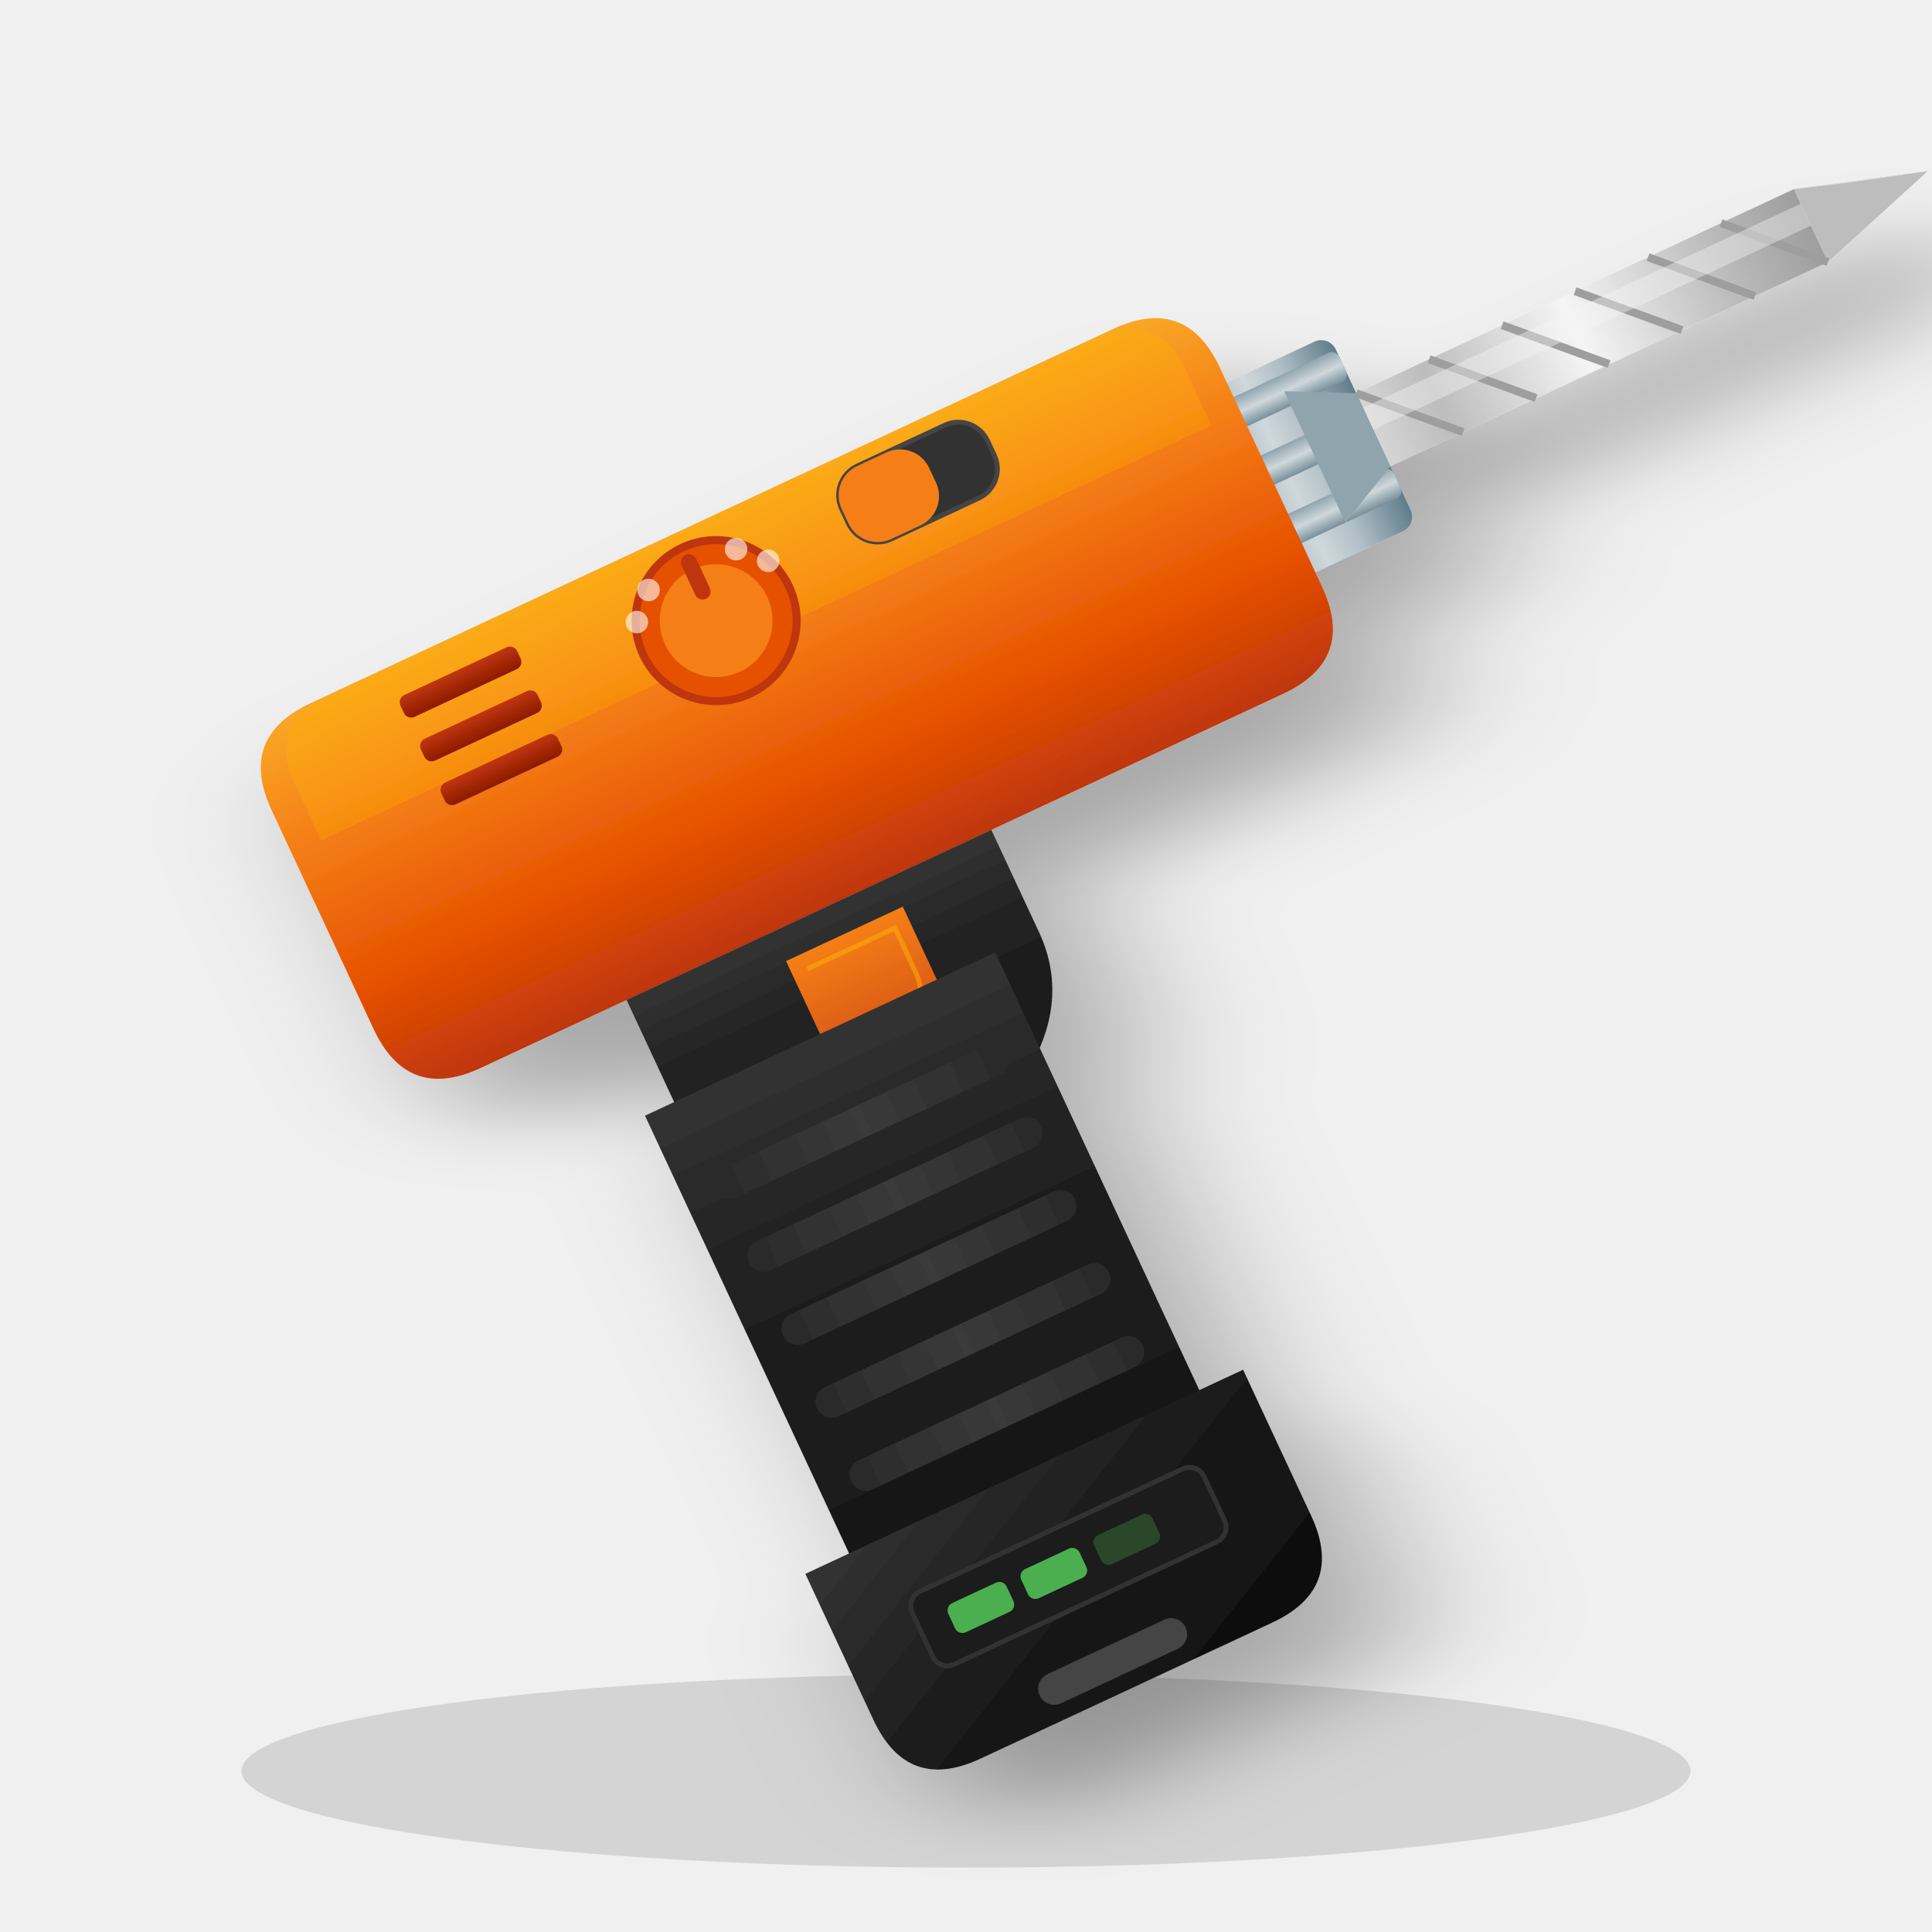
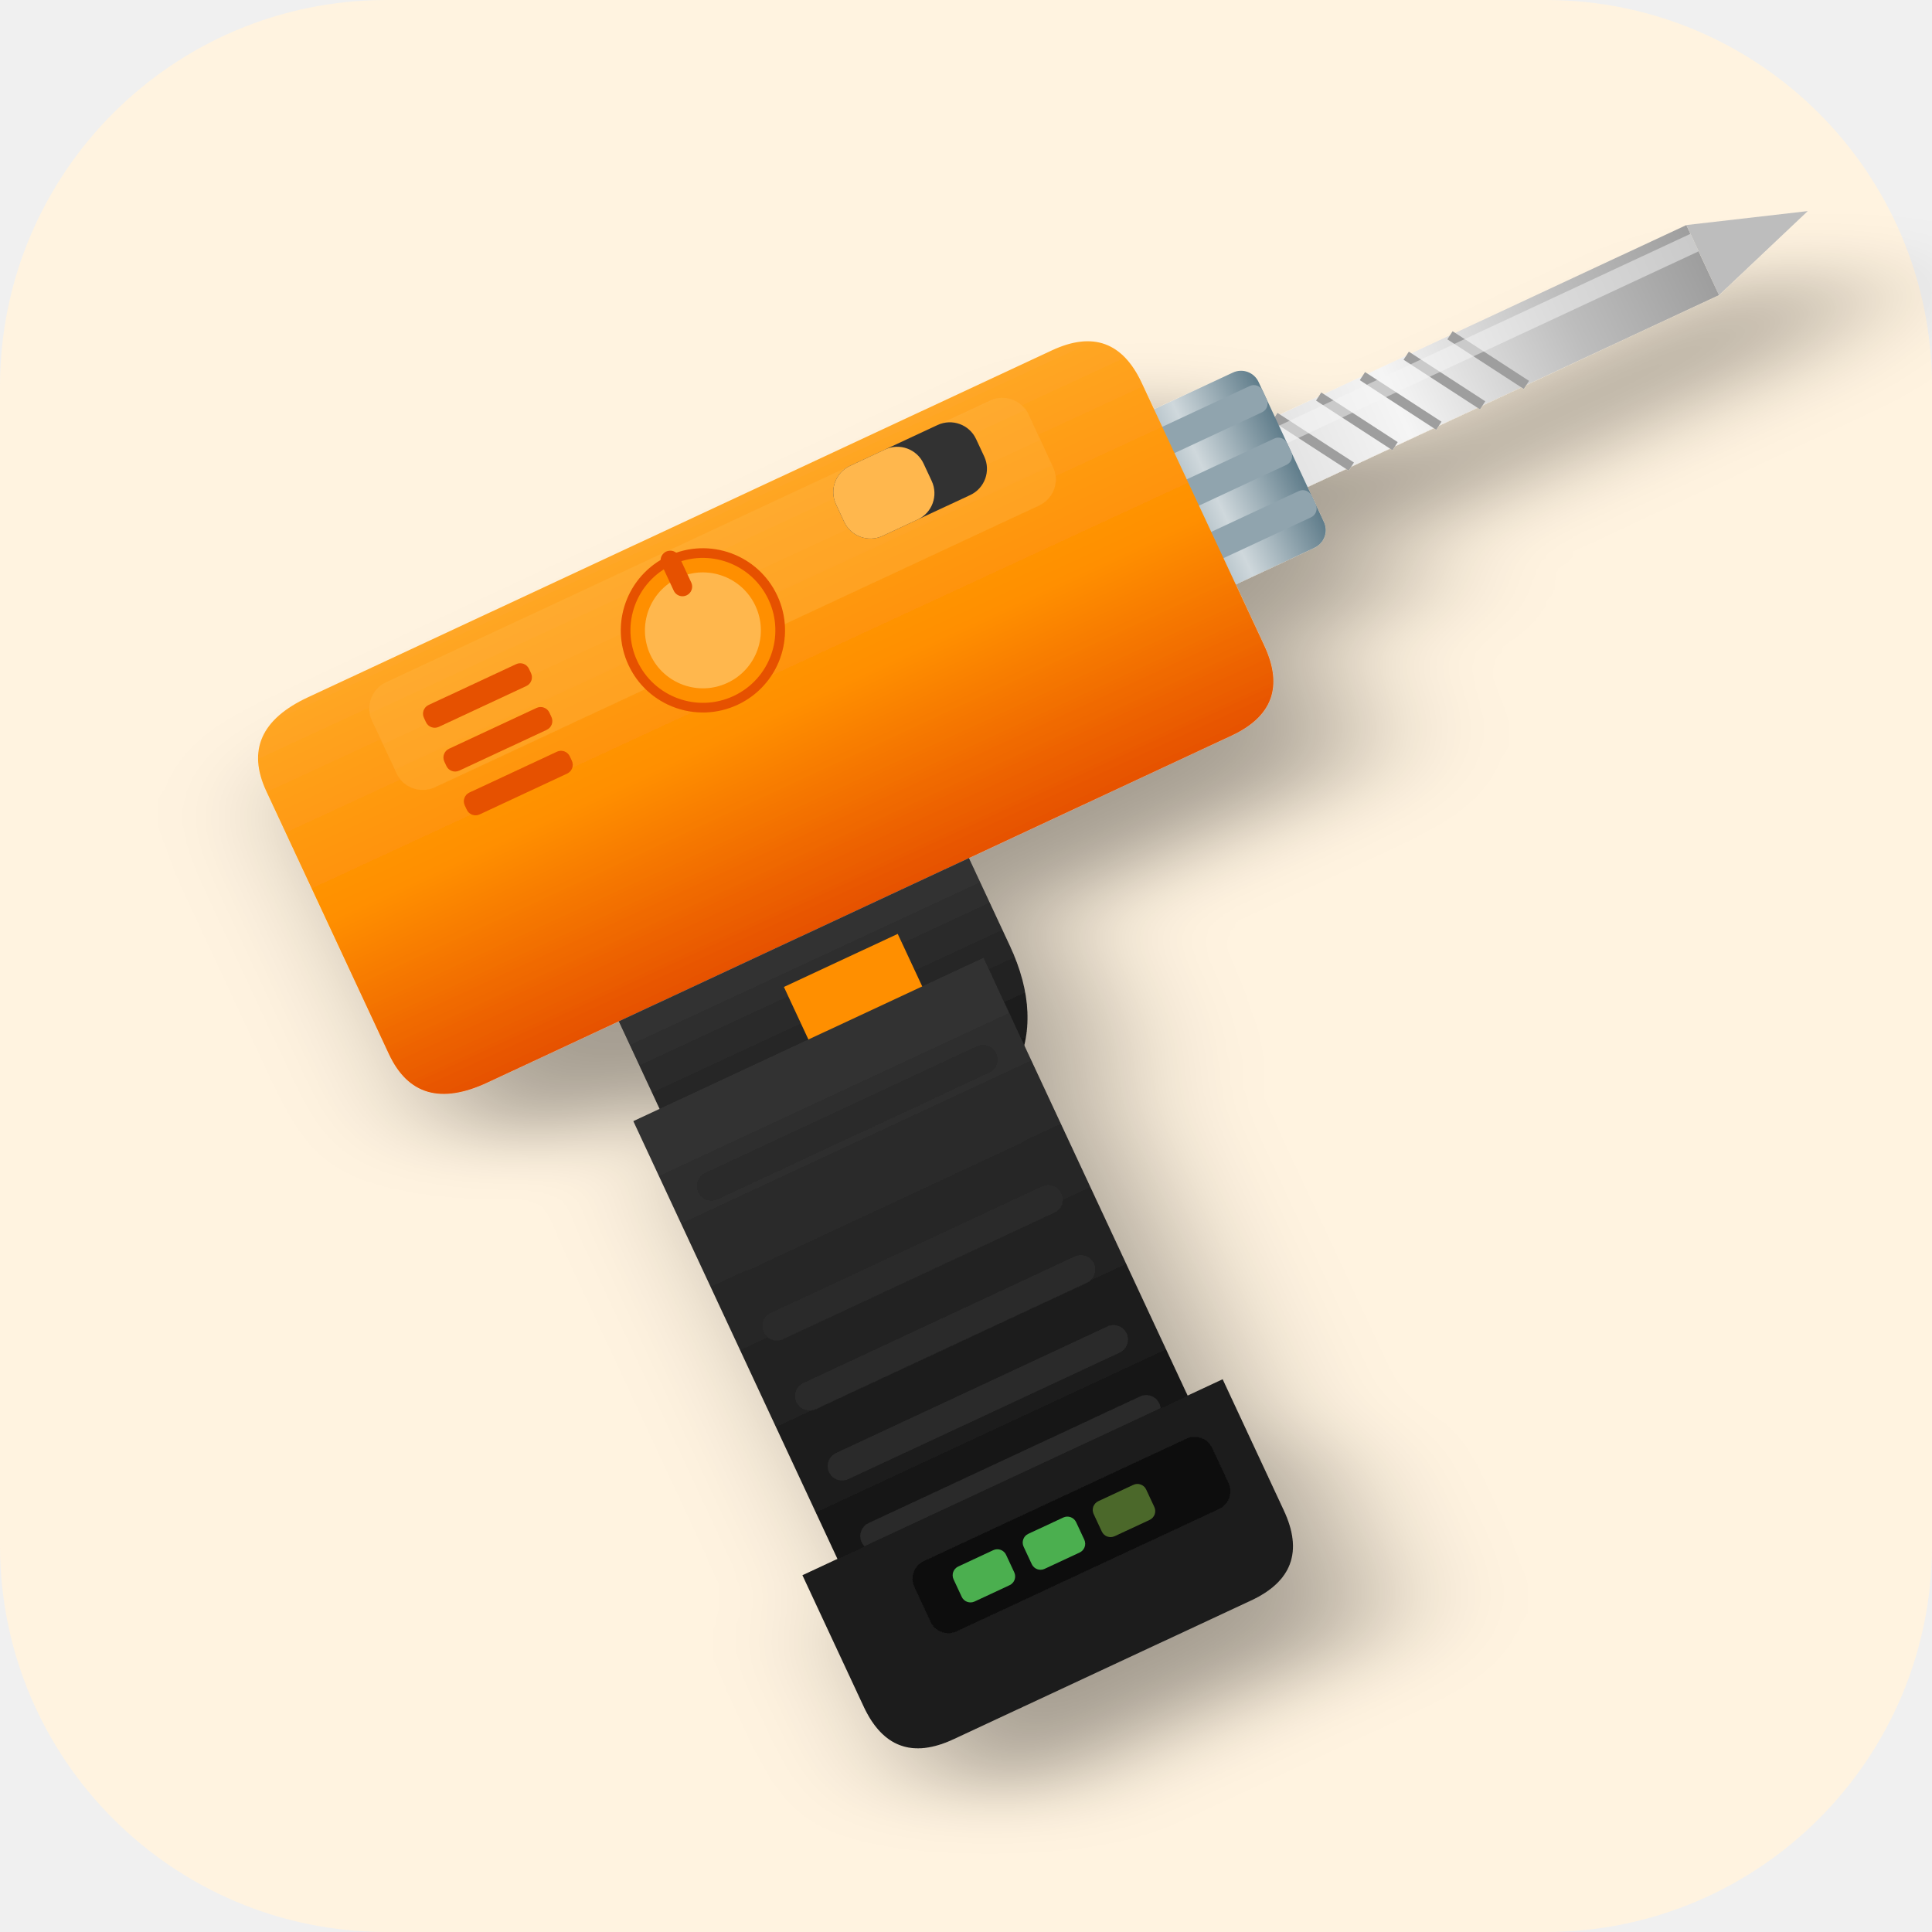
- <svg xmlns="http://www.w3.org/2000/svg" viewBox="0 0 120 120" width="120" height="120">
+ <svg xmlns="http://www.w3.org/2000/svg" viewBox="0 0 200 200" width="200" height="200">
  <defs>
-     <linearGradient id="drillBody" x1="0%" y1="0%" x2="0%" y2="100%">
-       <stop offset="0%" stop-color="#F9A825" />
-       <stop offset="30%" stop-color="#F57F17" />
-       <stop offset="70%" stop-color="#E65100" />
-       <stop offset="100%" stop-color="#BF360C" />
-     </linearGradient>
-     <linearGradient id="drillBodySide" x1="100%" y1="0%" x2="0%" y2="100%">
-       <stop offset="0%" stop-color="#FFB300" />
+     <linearGradient id="drillBodyGrad" x1="0%" y1="0%" x2="0%" y2="100%">
+       <stop offset="0%" stop-color="#FFA726" />
+       <stop offset="50%" stop-color="#FF8F00" />
      <stop offset="100%" stop-color="#E65100" />
    </linearGradient>
-     <linearGradient id="drillGrip" x1="0%" y1="0%" x2="0%" y2="100%">
+     <linearGradient id="drillGripGrad" x1="0%" y1="0%" x2="0%" y2="100%">
      <stop offset="0%" stop-color="#333333" />
-       <stop offset="30%" stop-color="#212121" />
-       <stop offset="70%" stop-color="#1A1A1A" />
+       <stop offset="50%" stop-color="#212121" />
      <stop offset="100%" stop-color="#0D0D0D" />
    </linearGradient>
-     <linearGradient id="gripRubber" x1="0%" y1="0%" x2="100%" y2="0%">
-       <stop offset="0%" stop-color="#2A2A2A" />
-       <stop offset="50%" stop-color="#3A3A3A" />
-       <stop offset="100%" stop-color="#2A2A2A" />
-     </linearGradient>
-     <linearGradient id="drillBit" x1="0%" y1="0%" x2="100%" y2="0%">
+     <linearGradient id="drillBitGrad" x1="0%" y1="0%" x2="100%" y2="0%">
      <stop offset="0%" stop-color="#E0E0E0" />
-       <stop offset="20%" stop-color="#BDBDBD" />
-       <stop offset="50%" stop-color="#F5F5F5" />
-       <stop offset="80%" stop-color="#BDBDBD" />
+       <stop offset="30%" stop-color="#F5F5F5" />
+       <stop offset="70%" stop-color="#BDBDBD" />
      <stop offset="100%" stop-color="#9E9E9E" />
    </linearGradient>
-     <linearGradient id="chuck" x1="0%" y1="0%" x2="100%" y2="0%">
+     <linearGradient id="chuckGrad" x1="0%" y1="0%" x2="100%" y2="0%">
      <stop offset="0%" stop-color="#78909C" />
-       <stop offset="30%" stop-color="#B0BEC5" />
      <stop offset="50%" stop-color="#CFD8DC" />
-       <stop offset="70%" stop-color="#B0BEC5" />
      <stop offset="100%" stop-color="#607D8B" />
    </linearGradient>
-     <linearGradient id="chuckRing" x1="0%" y1="0%" x2="0%" y2="100%">
-       <stop offset="0%" stop-color="#90A4AE" />
-       <stop offset="50%" stop-color="#CFD8DC" />
-       <stop offset="100%" stop-color="#78909C" />
-     </linearGradient>
-     <linearGradient id="trigger" x1="0%" y1="0%" x2="0%" y2="100%">
-       <stop offset="0%" stop-color="#F57F17" />
-       <stop offset="100%" stop-color="#BF360C" />
-     </linearGradient>
-     <linearGradient id="batteryPack" x1="0%" y1="0%" x2="100%" y2="100%">
-       <stop offset="0%" stop-color="#333333" />
-       <stop offset="50%" stop-color="#1A1A1A" />
-       <stop offset="100%" stop-color="#0D0D0D" />
-     </linearGradient>
-     <linearGradient id="ventGrad" x1="0%" y1="0%" x2="0%" y2="100%">
-       <stop offset="0%" stop-color="#BF360C" />
-       <stop offset="100%" stop-color="#8D1B00" />
-     </linearGradient>
-     <filter id="drillShadow" x="-10%" y="-10%" width="130%" height="135%">
-       <feDropShadow dx="3" dy="5" stdDeviation="4" flood-color="#000" flood-opacity="0.3" />
+     <filter id="toolsShadow">
+       <feDropShadow dx="4" dy="8" stdDeviation="6" flood-color="#000" flood-opacity="0.35" />
    </filter>
  </defs>
-   <ellipse cx="60" cy="110" rx="45" ry="6" fill="#000" opacity="0.12" />
-   <g filter="url(#drillShadow)" transform="rotate(-25, 60, 60)">
+   <rect width="200" height="200" rx="40" fill="#FFF3E0" />
+   <g filter="url(#toolsShadow)" transform="rotate(-25, 100, 100)">
    <g>
-       <rect x="95" y="38" width="32" height="5" fill="url(#drillBit)" />
-       <polygon points="127,38 127,43 135,40.5" fill="#BDBDBD" />
-       <polygon points="127,38 135,40.5 130,39" fill="#E0E0E0" />
-       <path d="M97,38 L102,43" stroke="#9E9E9E" stroke-width="0.5" />
-       <path d="M102,38 L107,43" stroke="#9E9E9E" stroke-width="0.5" />
-       <path d="M107,38 L112,43" stroke="#9E9E9E" stroke-width="0.5" />
-       <path d="M112,38 L117,43" stroke="#9E9E9E" stroke-width="0.5" />
-       <path d="M117,38 L122,43" stroke="#9E9E9E" stroke-width="0.5" />
-       <path d="M122,38 L127,43" stroke="#9E9E9E" stroke-width="0.5" />
-       <rect x="95" y="39" width="32" height="1.5" fill="#F5F5F5" opacity="0.4" />
+       <animateTransform attributeName="transform" type="rotate" from="0 165 68" to="360 165 68" dur="1.5s" repeatCount="indefinite" />
+       <rect x="150" y="62" width="50" height="8" fill="url(#drillBitGrad)" />
+       <polygon points="200,62 200,70 212,66" fill="#BDBDBD" />
+       <path d="M153,62 L158,70" stroke="#9E9E9E" stroke-width="1" />
+       <path d="M158,62 L163,70" stroke="#9E9E9E" stroke-width="1" />
+       <path d="M163,62 L168,70" stroke="#9E9E9E" stroke-width="1" />
+       <path d="M168,62 L173,70" stroke="#9E9E9E" stroke-width="1" />
+       <path d="M173,62 L178,70" stroke="#9E9E9E" stroke-width="1" />
+       <rect x="150" y="63" width="50" height="2" fill="#F5F5F5" opacity="0.5" />
    </g>
    <g>
-       <rect x="85" y="34" width="12" height="13" rx="1" fill="url(#chuck)" />
-       <rect x="85" y="35" width="12" height="2" rx="0.5" fill="url(#chuckRing)" />
-       <rect x="85" y="39" width="12" height="2" rx="0.5" fill="url(#chuckRing)" />
-       <rect x="85" y="43" width="12" height="2" rx="0.5" fill="url(#chuckRing)" />
-       <path d="M93,36 L97,38 L97,43 L93,45" fill="#90A4AE" />
+       <rect x="135" y="56" width="18" height="20" rx="2" fill="url(#chuckGrad)" />
+       <rect x="135" y="58" width="18" height="3" rx="1" fill="#90A4AE" />
+       <rect x="135" y="64" width="18" height="3" rx="1" fill="#90A4AE" />
+       <rect x="135" y="70" width="18" height="3" rx="1" fill="#90A4AE" />
    </g>
-     <path d="M30,28 L85,28 Q90,28 90,33 L90,48 Q90,53 85,53 L30,53 Q25,53 25,48 L25,33 Q25,28 30,28Z" fill="url(#drillBody)" />
-     <path d="M32,28 L83,28 Q88,28 88,32 L88,36 L27,36 L27,32 Q27,28 32,28Z" fill="#FFB300" opacity="0.3" />
-     <rect x="35" y="30" width="8" height="1.5" rx="0.5" fill="url(#ventGrad)" />
-     <rect x="35" y="33" width="8" height="1.5" rx="0.5" fill="url(#ventGrad)" />
-     <rect x="35" y="36" width="8" height="1.5" rx="0.5" fill="url(#ventGrad)" />
-     <circle cx="55" cy="34" r="5" fill="#E65100" stroke="#BF360C" stroke-width="0.5" />
-     <circle cx="55" cy="34" r="3.5" fill="#F57F17" />
-     <line x1="55" y1="30" x2="55" y2="32" stroke="#BF360C" stroke-width="1" stroke-linecap="round" />
-     <circle cx="50.5" cy="32" r="0.7" fill="#FFF" opacity="0.6" />
-     <circle cx="52" cy="30.5" r="0.7" fill="#FFF" opacity="0.6" />
-     <circle cx="58" cy="30.5" r="0.7" fill="#FFF" opacity="0.6" />
-     <circle cx="59.5" cy="32" r="0.7" fill="#FFF" opacity="0.6" />
-     <rect x="65" y="29" width="10" height="5" rx="2" fill="#333" stroke="#444" stroke-width="0.3" />
-     <rect x="65" y="29" width="6" height="5" rx="2" fill="#F57F17" />
-     <path d="M40,53 L65,53 L65,60 Q65,65 60,68 L50,72 Q45,68 40,65 L40,53Z" fill="url(#drillGrip)" />
-     <path d="M50,55 L58,55 L58,60 Q58,63 56,65 L52,67 Q50,65 50,62Z" fill="url(#trigger)" />
-     <path d="M51,56 L57,56 L57,59 Q57,61 55,62" fill="none" stroke="#FFB300" stroke-width="0.3" opacity="0.5" />
-     <path d="M38,60 L38,92 Q38,98 44,98 L56,98 Q62,98 62,92 L62,60" fill="url(#drillGrip)" />
-     <rect x="40" y="65" width="20" height="2" rx="1" fill="url(#gripRubber)" />
-     <rect x="40" y="70" width="20" height="2" rx="1" fill="url(#gripRubber)" />
-     <rect x="40" y="75" width="20" height="2" rx="1" fill="url(#gripRubber)" />
-     <rect x="40" y="80" width="20" height="2" rx="1" fill="url(#gripRubber)" />
-     <rect x="40" y="85" width="20" height="2" rx="1" fill="url(#gripRubber)" />
-     <path d="M35,90 L35,100 Q35,105 40,105 L60,105 Q65,105 65,100 L65,90" fill="url(#batteryPack)" />
-     <rect x="45" y="102" width="10" height="2" rx="1" fill="#444" />
-     <rect x="40" y="94" width="20" height="5" rx="1" fill="#1A1A1A" stroke="#333" stroke-width="0.3" />
-     <rect x="42" y="95.5" width="4" height="2" rx="0.5" fill="#4CAF50" />
-     <rect x="47" y="95.5" width="4" height="2" rx="0.5" fill="#4CAF50" />
-     <rect x="52" y="95.5" width="4" height="2" rx="0.5" fill="#4CAF50" opacity="0.3" />
+     <path d="M50,46 L135,46 Q142,46 142,53 L142,83 Q142,90 135,90 L50,90 Q42,90 42,83 L42,53 Q42,46 50,46Z" fill="url(#drillBodyGrad)" />
+     <rect x="55" y="48" width="75" height="12" rx="3" fill="#FFB74D" opacity="0.3" />
+     <rect x="60" y="52" width="12" height="2.5" rx="1" fill="#E65100" />
+     <rect x="60" y="57" width="12" height="2.5" rx="1" fill="#E65100" />
+     <rect x="60" y="62" width="12" height="2.5" rx="1" fill="#E65100" />
+     <g transform="translate(90, 57)">
+       <circle r="8" fill="#FF8F00" stroke="#E65100" stroke-width="1" />
+       <circle r="6" fill="#FFB74D" />
+       <line y1="-8" y2="-5" stroke="#E65100" stroke-width="2" stroke-linecap="round">
+         <animateTransform attributeName="transform" type="rotate" from="0" to="360" dur="3s" repeatCount="indefinite" />
+       </line>
+     </g>
+     <rect x="108" y="48" width="16" height="8" rx="3" fill="#333" />
+     <rect x="108" y="48" width="10" height="8" rx="3" fill="#FFB74D" />
+     <path d="M65,90 L105,90 L105,100 Q105,108 100,112 L82,118 Q75,112 65,108Z" fill="url(#drillGripGrad)" />
+     <path d="M82,94 L95,94 L95,102 Q95,106 92,110 L85,114 Q82,110 82,105Z" fill="#FF8F00" />
+     <path d="M62,100 L62,155 Q62,165 72,165 L92,165 Q102,165 102,155 L102,100" fill="url(#drillGripGrad)" />
+     <rect x="65" y="108" width="34" height="3" rx="1.5" fill="#2A2A2A" />
+     <rect x="65" y="116" width="34" height="3" rx="1.5" fill="#2A2A2A" />
+     <rect x="65" y="124" width="34" height="3" rx="1.5" fill="#2A2A2A" />
+     <rect x="65" y="132" width="34" height="3" rx="1.5" fill="#2A2A2A" />
+     <rect x="65" y="140" width="34" height="3" rx="1.5" fill="#2A2A2A" />
+     <rect x="65" y="148" width="34" height="3" rx="1.5" fill="#2A2A2A" />
+     <path d="M58,150 L58,165 Q58,172 65,172 L99,172 Q106,172 106,165 L106,150" fill="#1A1A1A" />
+     <rect x="68" y="154" width="34" height="8" rx="2" fill="#0D0D0D" />
+     <rect x="72" y="156" width="6" height="4" rx="1" fill="#4CAF50" />
+     <rect x="80" y="156" width="6" height="4" rx="1" fill="#4CAF50" />
+     <rect x="88" y="156" width="6" height="4" rx="1" fill="#8BC34A" opacity="0.5" />
  </g>
</svg>
